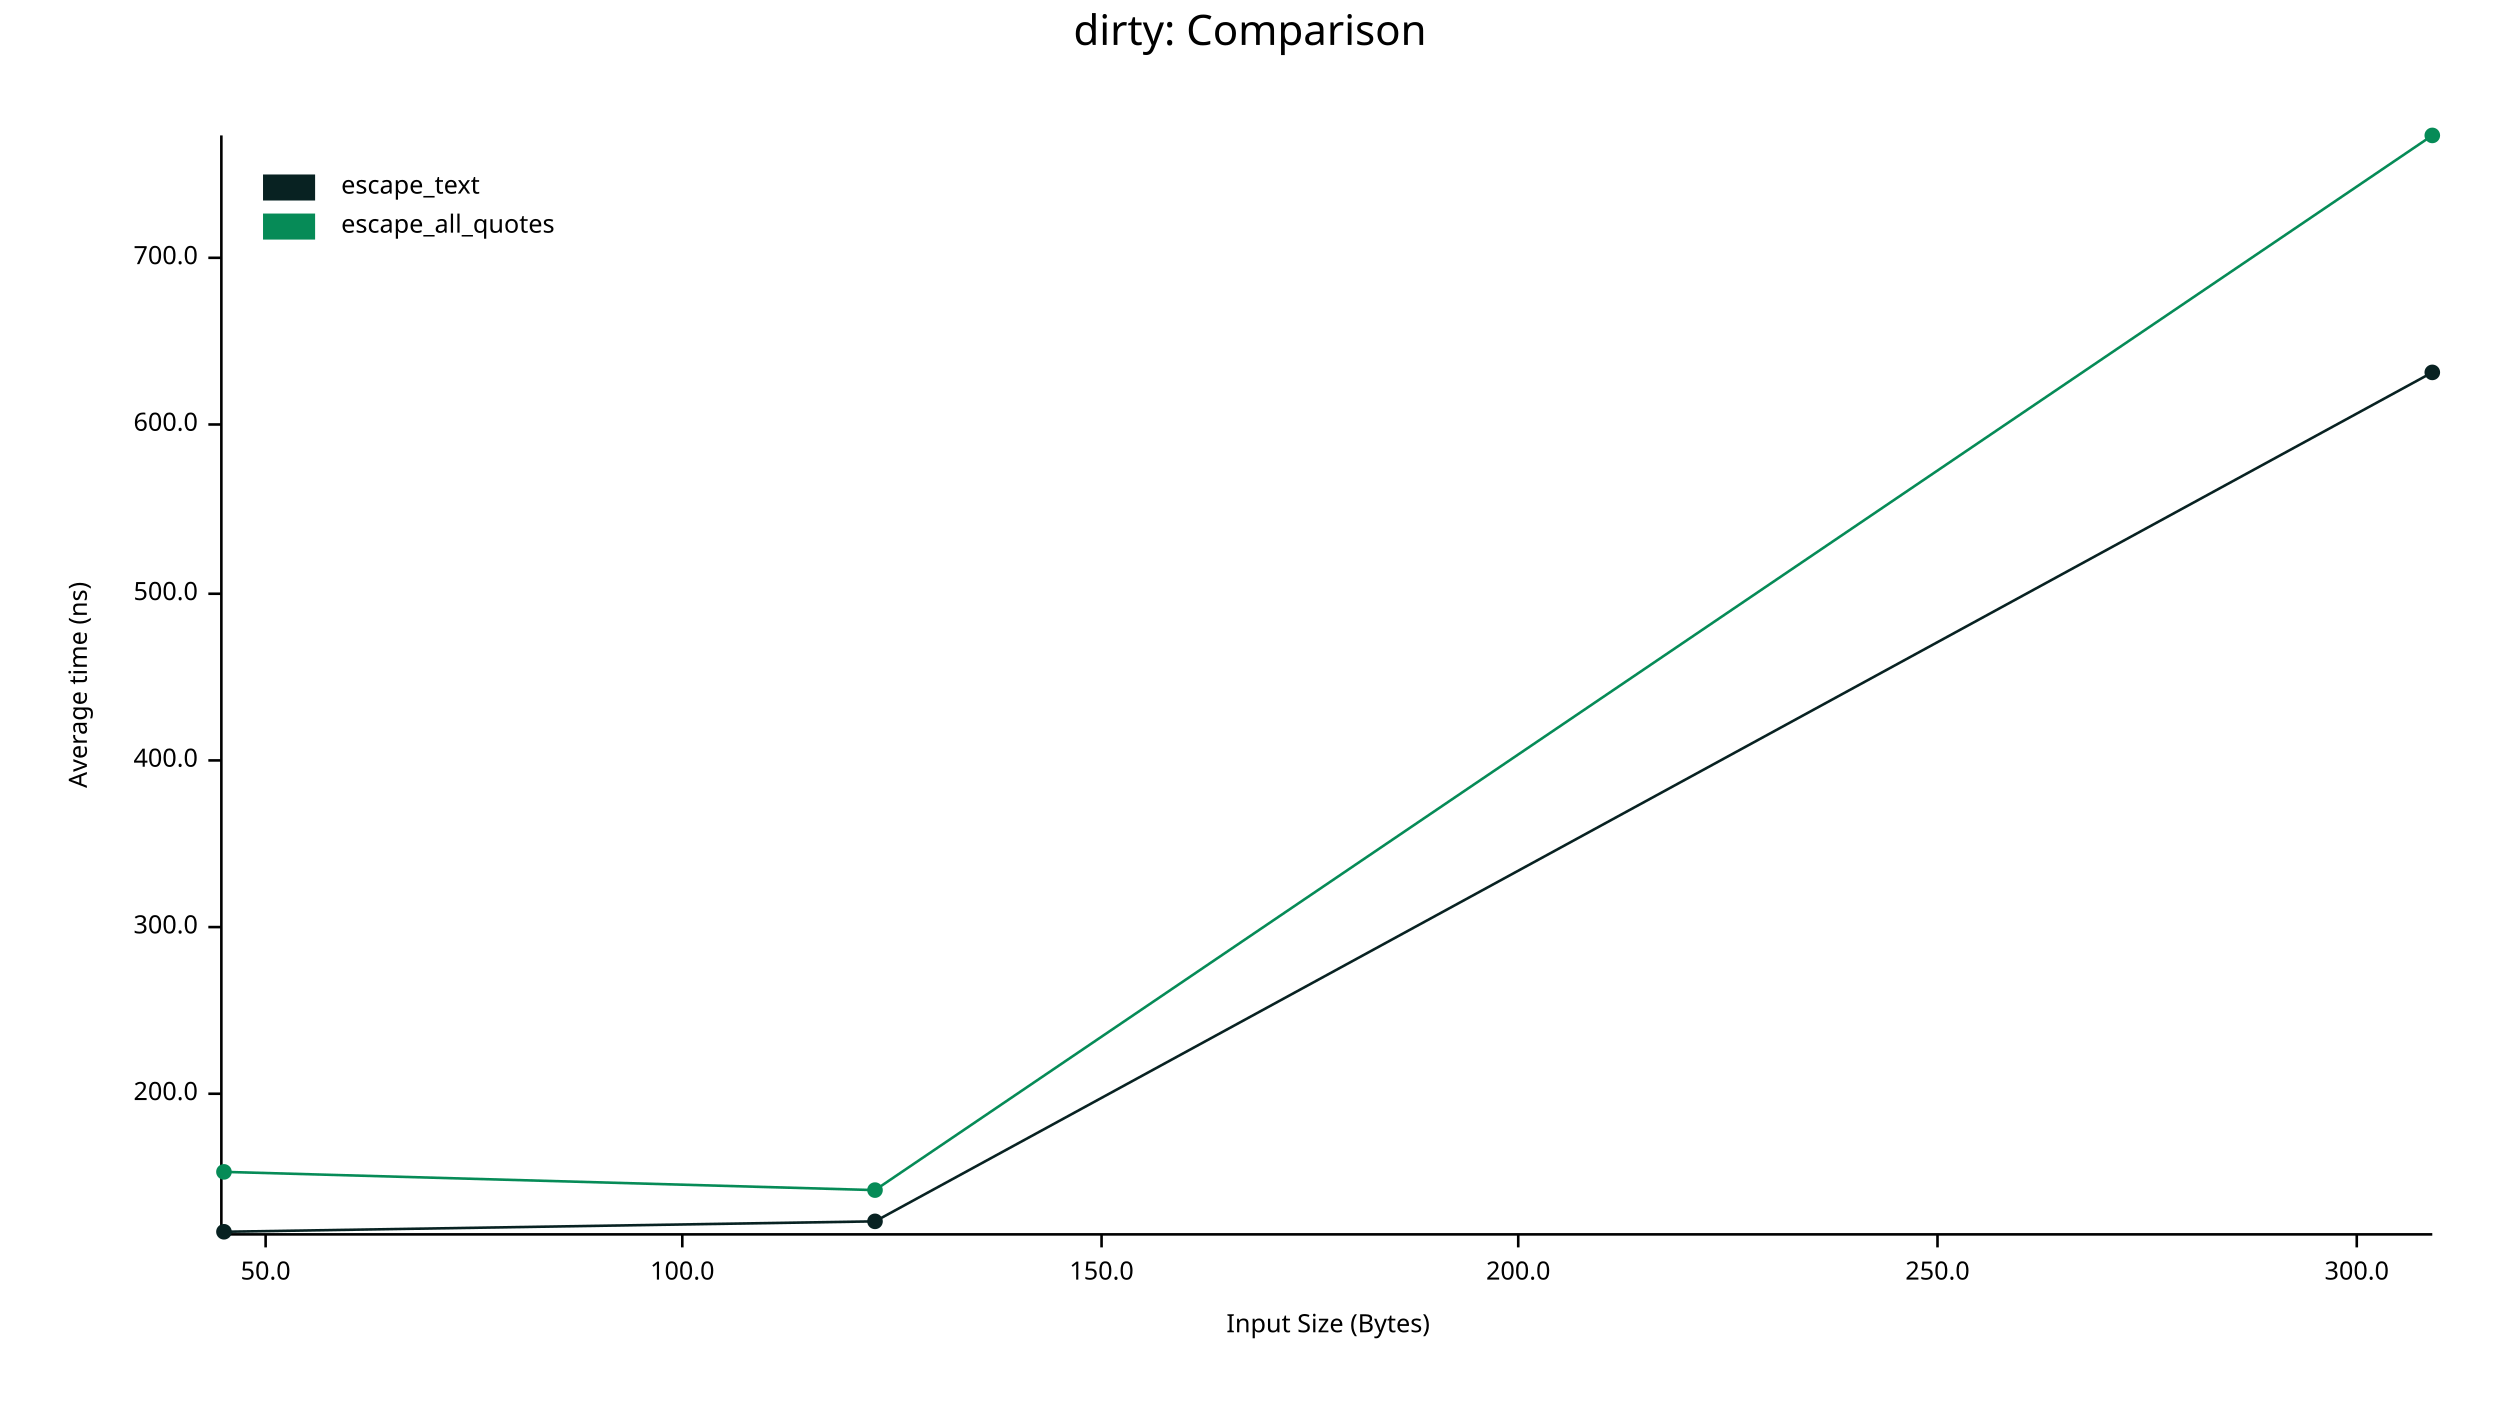
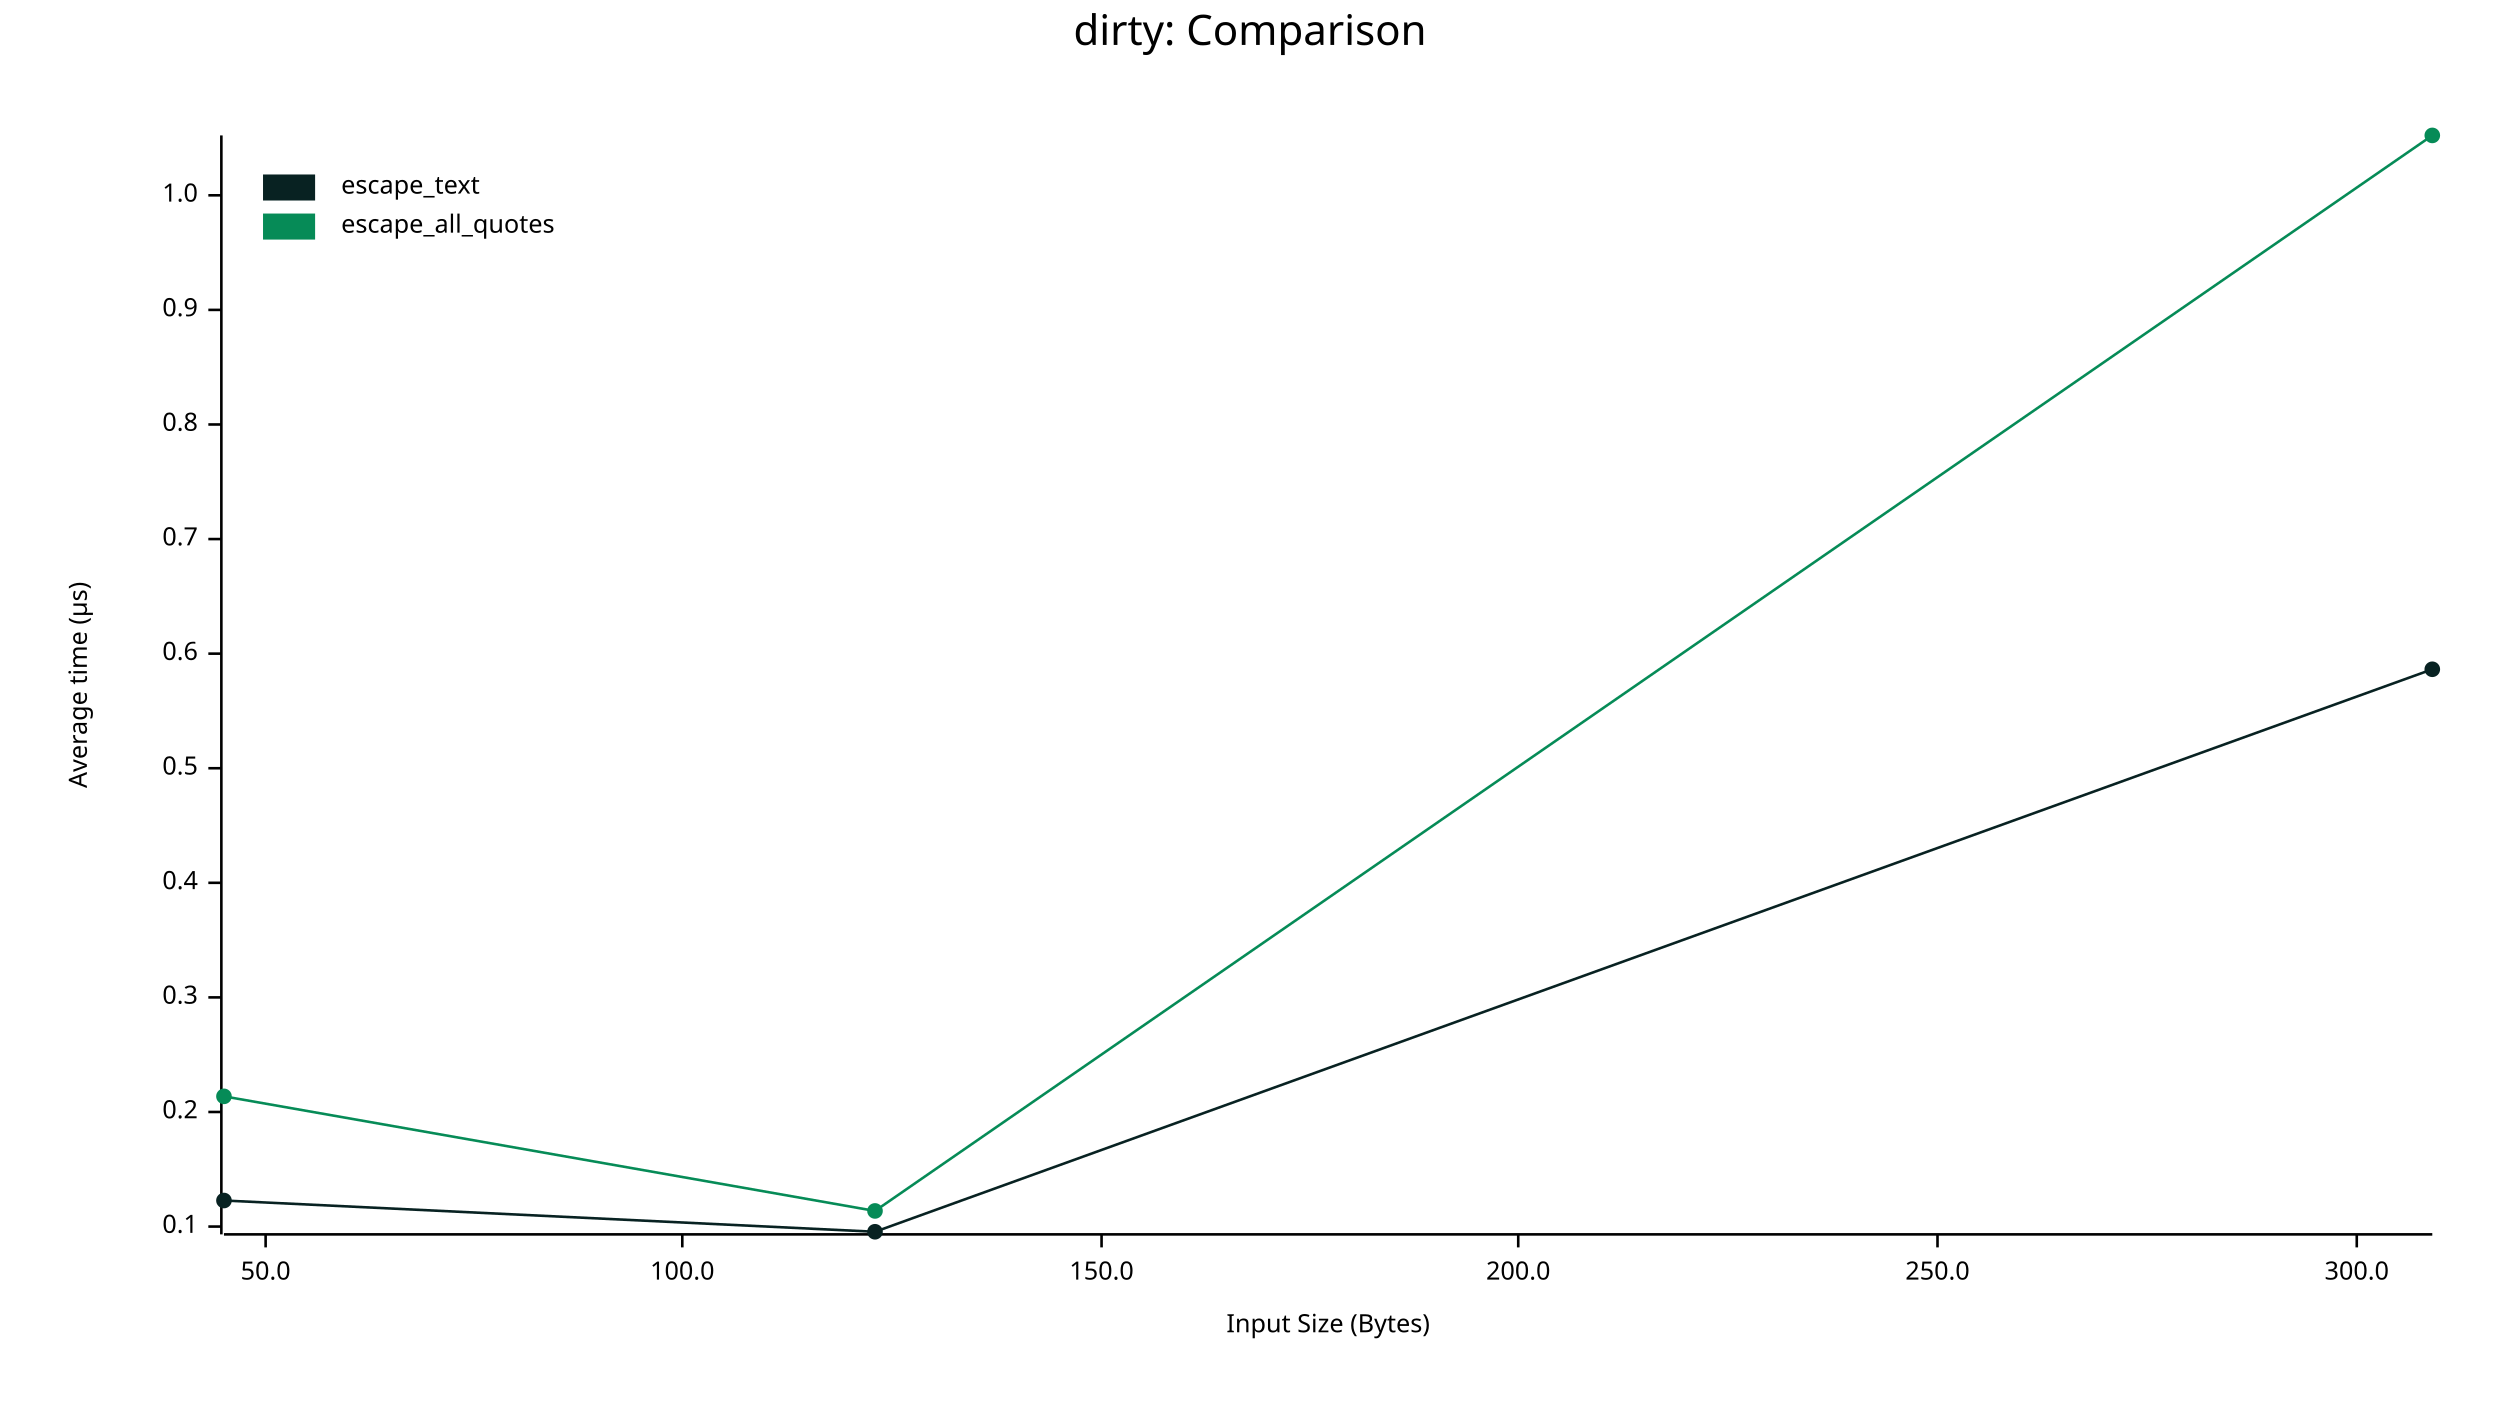
<svg xmlns="http://www.w3.org/2000/svg" width="960" height="540" viewBox="0 0 960 540">
  <text x="480" y="5" dy="0.76em" text-anchor="middle" font-family="sans-serif" font-size="16.129" opacity="1" fill="#000000">
dirty: Comparison
</text>
  <text x="26" y="263" dy="0.76em" text-anchor="middle" font-family="sans-serif" font-size="9.677" opacity="1" fill="#000000" transform="rotate(270, 26, 263)">
- Average time (ns)
+ Average time (µs)
</text>
  <text x="510" y="514" dy="-0.5ex" text-anchor="middle" font-family="sans-serif" font-size="9.677" opacity="1" fill="#000000">
Input Size (Bytes)
</text>
  <polyline fill="none" opacity="1" stroke="#000000" stroke-width="1" points="85,52 85,474 " />
-   <text x="76" y="420" dy="0.5ex" text-anchor="end" font-family="sans-serif" font-size="9.677" opacity="1" fill="#000000">
- 200.0
+   <text x="76" y="471" dy="0.5ex" text-anchor="end" font-family="sans-serif" font-size="9.677" opacity="1" fill="#000000">
+ 0.1
</text>
-   <polyline fill="none" opacity="1" stroke="#000000" stroke-width="1" points="80,420 85,420 " />
-   <text x="76" y="356" dy="0.5ex" text-anchor="end" font-family="sans-serif" font-size="9.677" opacity="1" fill="#000000">
- 300.0
+   <polyline fill="none" opacity="1" stroke="#000000" stroke-width="1" points="80,471 85,471 " />
+   <text x="76" y="427" dy="0.5ex" text-anchor="end" font-family="sans-serif" font-size="9.677" opacity="1" fill="#000000">
+ 0.2
</text>
-   <polyline fill="none" opacity="1" stroke="#000000" stroke-width="1" points="80,356 85,356 " />
-   <text x="76" y="292" dy="0.5ex" text-anchor="end" font-family="sans-serif" font-size="9.677" opacity="1" fill="#000000">
- 400.0
+   <polyline fill="none" opacity="1" stroke="#000000" stroke-width="1" points="80,427 85,427 " />
+   <text x="76" y="383" dy="0.5ex" text-anchor="end" font-family="sans-serif" font-size="9.677" opacity="1" fill="#000000">
+ 0.3
</text>
-   <polyline fill="none" opacity="1" stroke="#000000" stroke-width="1" points="80,292 85,292 " />
-   <text x="76" y="228" dy="0.5ex" text-anchor="end" font-family="sans-serif" font-size="9.677" opacity="1" fill="#000000">
- 500.0
+   <polyline fill="none" opacity="1" stroke="#000000" stroke-width="1" points="80,383 85,383 " />
+   <text x="76" y="339" dy="0.5ex" text-anchor="end" font-family="sans-serif" font-size="9.677" opacity="1" fill="#000000">
+ 0.4
</text>
-   <polyline fill="none" opacity="1" stroke="#000000" stroke-width="1" points="80,228 85,228 " />
+   <polyline fill="none" opacity="1" stroke="#000000" stroke-width="1" points="80,339 85,339 " />
+   <text x="76" y="295" dy="0.5ex" text-anchor="end" font-family="sans-serif" font-size="9.677" opacity="1" fill="#000000">
+ 0.5
+ </text>
+   <polyline fill="none" opacity="1" stroke="#000000" stroke-width="1" points="80,295 85,295 " />
+   <text x="76" y="251" dy="0.5ex" text-anchor="end" font-family="sans-serif" font-size="9.677" opacity="1" fill="#000000">
+ 0.6
+ </text>
+   <polyline fill="none" opacity="1" stroke="#000000" stroke-width="1" points="80,251 85,251 " />
+   <text x="76" y="207" dy="0.5ex" text-anchor="end" font-family="sans-serif" font-size="9.677" opacity="1" fill="#000000">
+ 0.7
+ </text>
+   <polyline fill="none" opacity="1" stroke="#000000" stroke-width="1" points="80,207 85,207 " />
  <text x="76" y="163" dy="0.5ex" text-anchor="end" font-family="sans-serif" font-size="9.677" opacity="1" fill="#000000">
- 600.0
+ 0.8
</text>
  <polyline fill="none" opacity="1" stroke="#000000" stroke-width="1" points="80,163 85,163 " />
-   <text x="76" y="99" dy="0.5ex" text-anchor="end" font-family="sans-serif" font-size="9.677" opacity="1" fill="#000000">
- 700.0
+   <text x="76" y="119" dy="0.5ex" text-anchor="end" font-family="sans-serif" font-size="9.677" opacity="1" fill="#000000">
+ 0.9
</text>
-   <polyline fill="none" opacity="1" stroke="#000000" stroke-width="1" points="80,99 85,99 " />
+   <polyline fill="none" opacity="1" stroke="#000000" stroke-width="1" points="80,119 85,119 " />
+   <text x="76" y="75" dy="0.5ex" text-anchor="end" font-family="sans-serif" font-size="9.677" opacity="1" fill="#000000">
+ 1.0
+ </text>
+   <polyline fill="none" opacity="1" stroke="#000000" stroke-width="1" points="80,75 85,75 " />
  <polyline fill="none" opacity="1" stroke="#000000" stroke-width="1" points="86,474 934,474 " />
  <text x="102" y="484" dy="0.76em" text-anchor="middle" font-family="sans-serif" font-size="9.677" opacity="1" fill="#000000">
50.0
</text>
  <polyline fill="none" opacity="1" stroke="#000000" stroke-width="1" points="102,474 102,479 " />
  <text x="262" y="484" dy="0.76em" text-anchor="middle" font-family="sans-serif" font-size="9.677" opacity="1" fill="#000000">
100.0
</text>
  <polyline fill="none" opacity="1" stroke="#000000" stroke-width="1" points="262,474 262,479 " />
  <text x="423" y="484" dy="0.76em" text-anchor="middle" font-family="sans-serif" font-size="9.677" opacity="1" fill="#000000">
150.0
</text>
  <polyline fill="none" opacity="1" stroke="#000000" stroke-width="1" points="423,474 423,479 " />
  <text x="583" y="484" dy="0.76em" text-anchor="middle" font-family="sans-serif" font-size="9.677" opacity="1" fill="#000000">
200.0
</text>
  <polyline fill="none" opacity="1" stroke="#000000" stroke-width="1" points="583,474 583,479 " />
  <text x="744" y="484" dy="0.76em" text-anchor="middle" font-family="sans-serif" font-size="9.677" opacity="1" fill="#000000">
250.0
</text>
  <polyline fill="none" opacity="1" stroke="#000000" stroke-width="1" points="744,474 744,479 " />
  <text x="905" y="484" dy="0.76em" text-anchor="middle" font-family="sans-serif" font-size="9.677" opacity="1" fill="#000000">
300.0
</text>
  <polyline fill="none" opacity="1" stroke="#000000" stroke-width="1" points="905,474 905,479 " />
-   <circle cx="86" cy="473" r="3" opacity="1" fill="#082222" stroke="none" stroke-width="1" />
-   <circle cx="336" cy="469" r="3" opacity="1" fill="#082222" stroke="none" stroke-width="1" />
-   <circle cx="934" cy="143" r="3" opacity="1" fill="#082222" stroke="none" stroke-width="1" />
-   <polyline fill="none" opacity="1" stroke="#082222" stroke-width="1" points="86,473 336,469 934,143 " />
-   <circle cx="86" cy="450" r="3" opacity="1" fill="#068B57" stroke="none" stroke-width="1" />
-   <circle cx="336" cy="457" r="3" opacity="1" fill="#068B57" stroke="none" stroke-width="1" />
+   <circle cx="86" cy="461" r="3" opacity="1" fill="#082222" stroke="none" stroke-width="1" />
+   <circle cx="336" cy="473" r="3" opacity="1" fill="#082222" stroke="none" stroke-width="1" />
+   <circle cx="934" cy="257" r="3" opacity="1" fill="#082222" stroke="none" stroke-width="1" />
+   <polyline fill="none" opacity="1" stroke="#082222" stroke-width="1" points="86,461 336,473 934,257 " />
+   <circle cx="86" cy="421" r="3" opacity="1" fill="#068B57" stroke="none" stroke-width="1" />
+   <circle cx="336" cy="465" r="3" opacity="1" fill="#068B57" stroke="none" stroke-width="1" />
  <circle cx="934" cy="52" r="3" opacity="1" fill="#068B57" stroke="none" stroke-width="1" />
-   <polyline fill="none" opacity="1" stroke="#068B57" stroke-width="1" points="86,450 336,457 934,52 " />
+   <polyline fill="none" opacity="1" stroke="#068B57" stroke-width="1" points="86,421 336,465 934,52 " />
  <text x="131" y="67" dy="0.76em" text-anchor="start" font-family="sans-serif" font-size="9.677" opacity="1" fill="#000000">
escape_text
</text>
  <text x="131" y="82" dy="0.76em" text-anchor="start" font-family="sans-serif" font-size="9.677" opacity="1" fill="#000000">
escape_all_quotes
</text>
  <rect x="101" y="67" width="20" height="10" opacity="1" fill="#082222" stroke="none" />
  <rect x="101" y="82" width="20" height="10" opacity="1" fill="#068B57" stroke="none" />
</svg>
